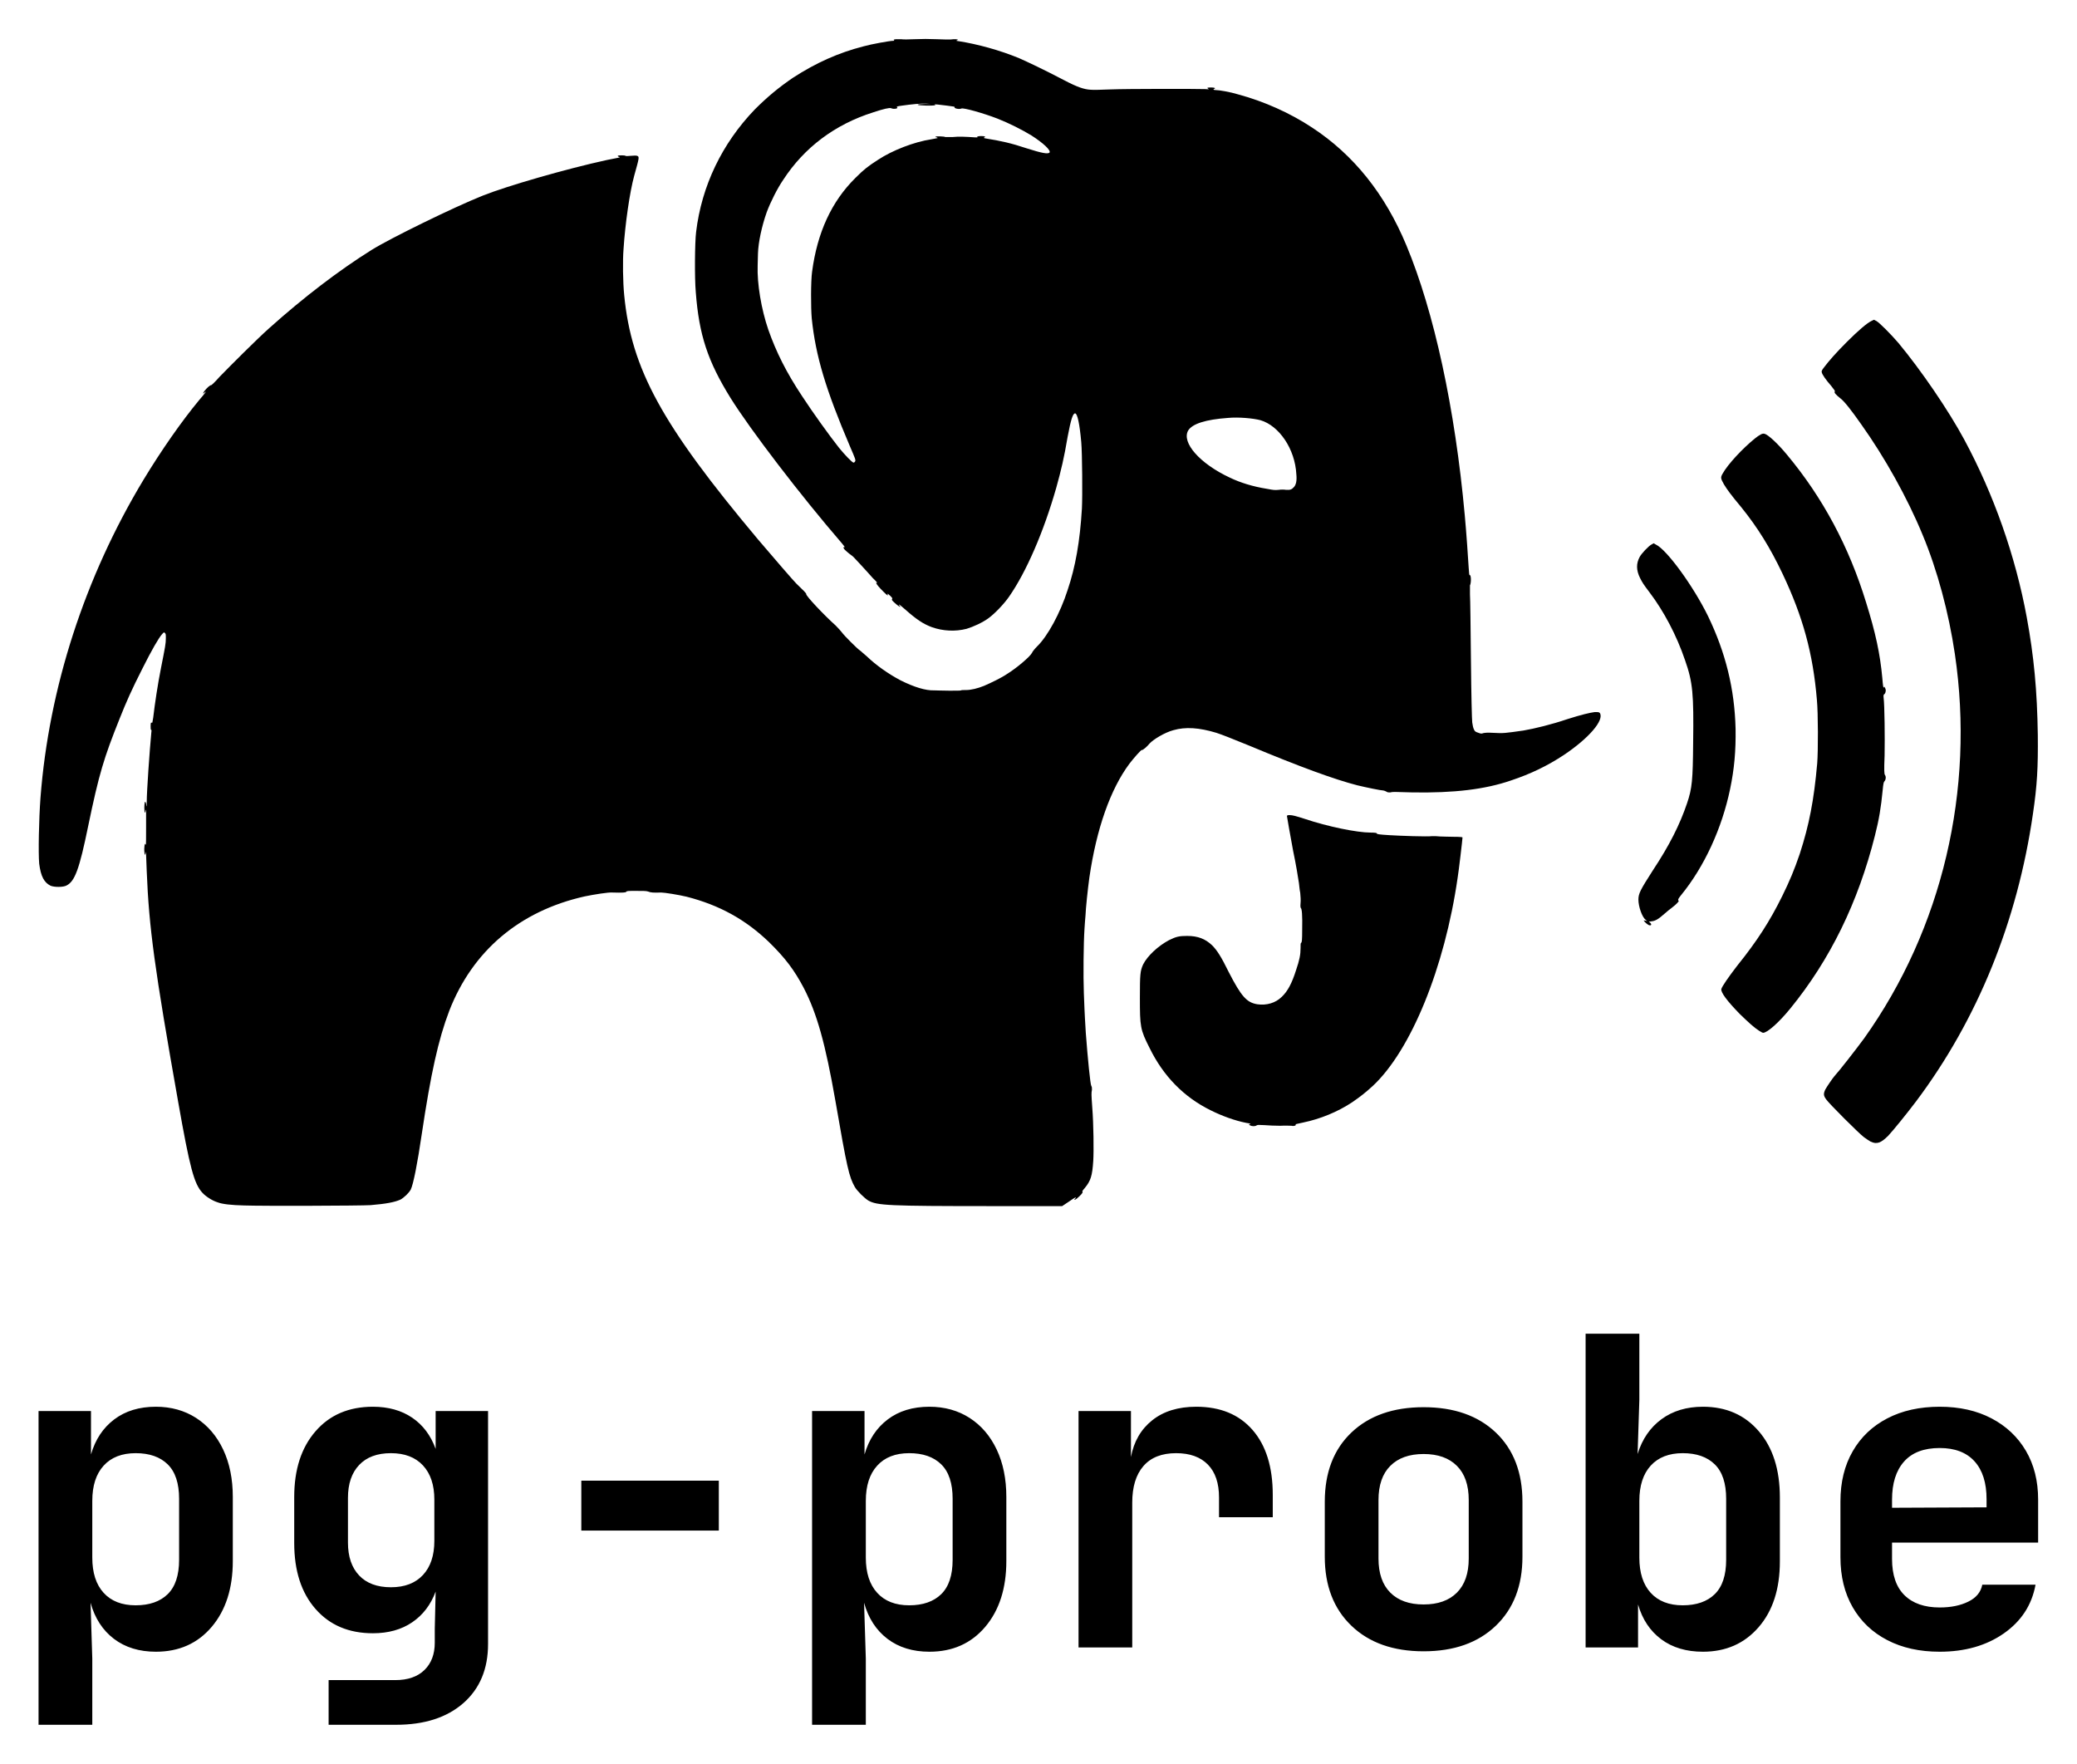
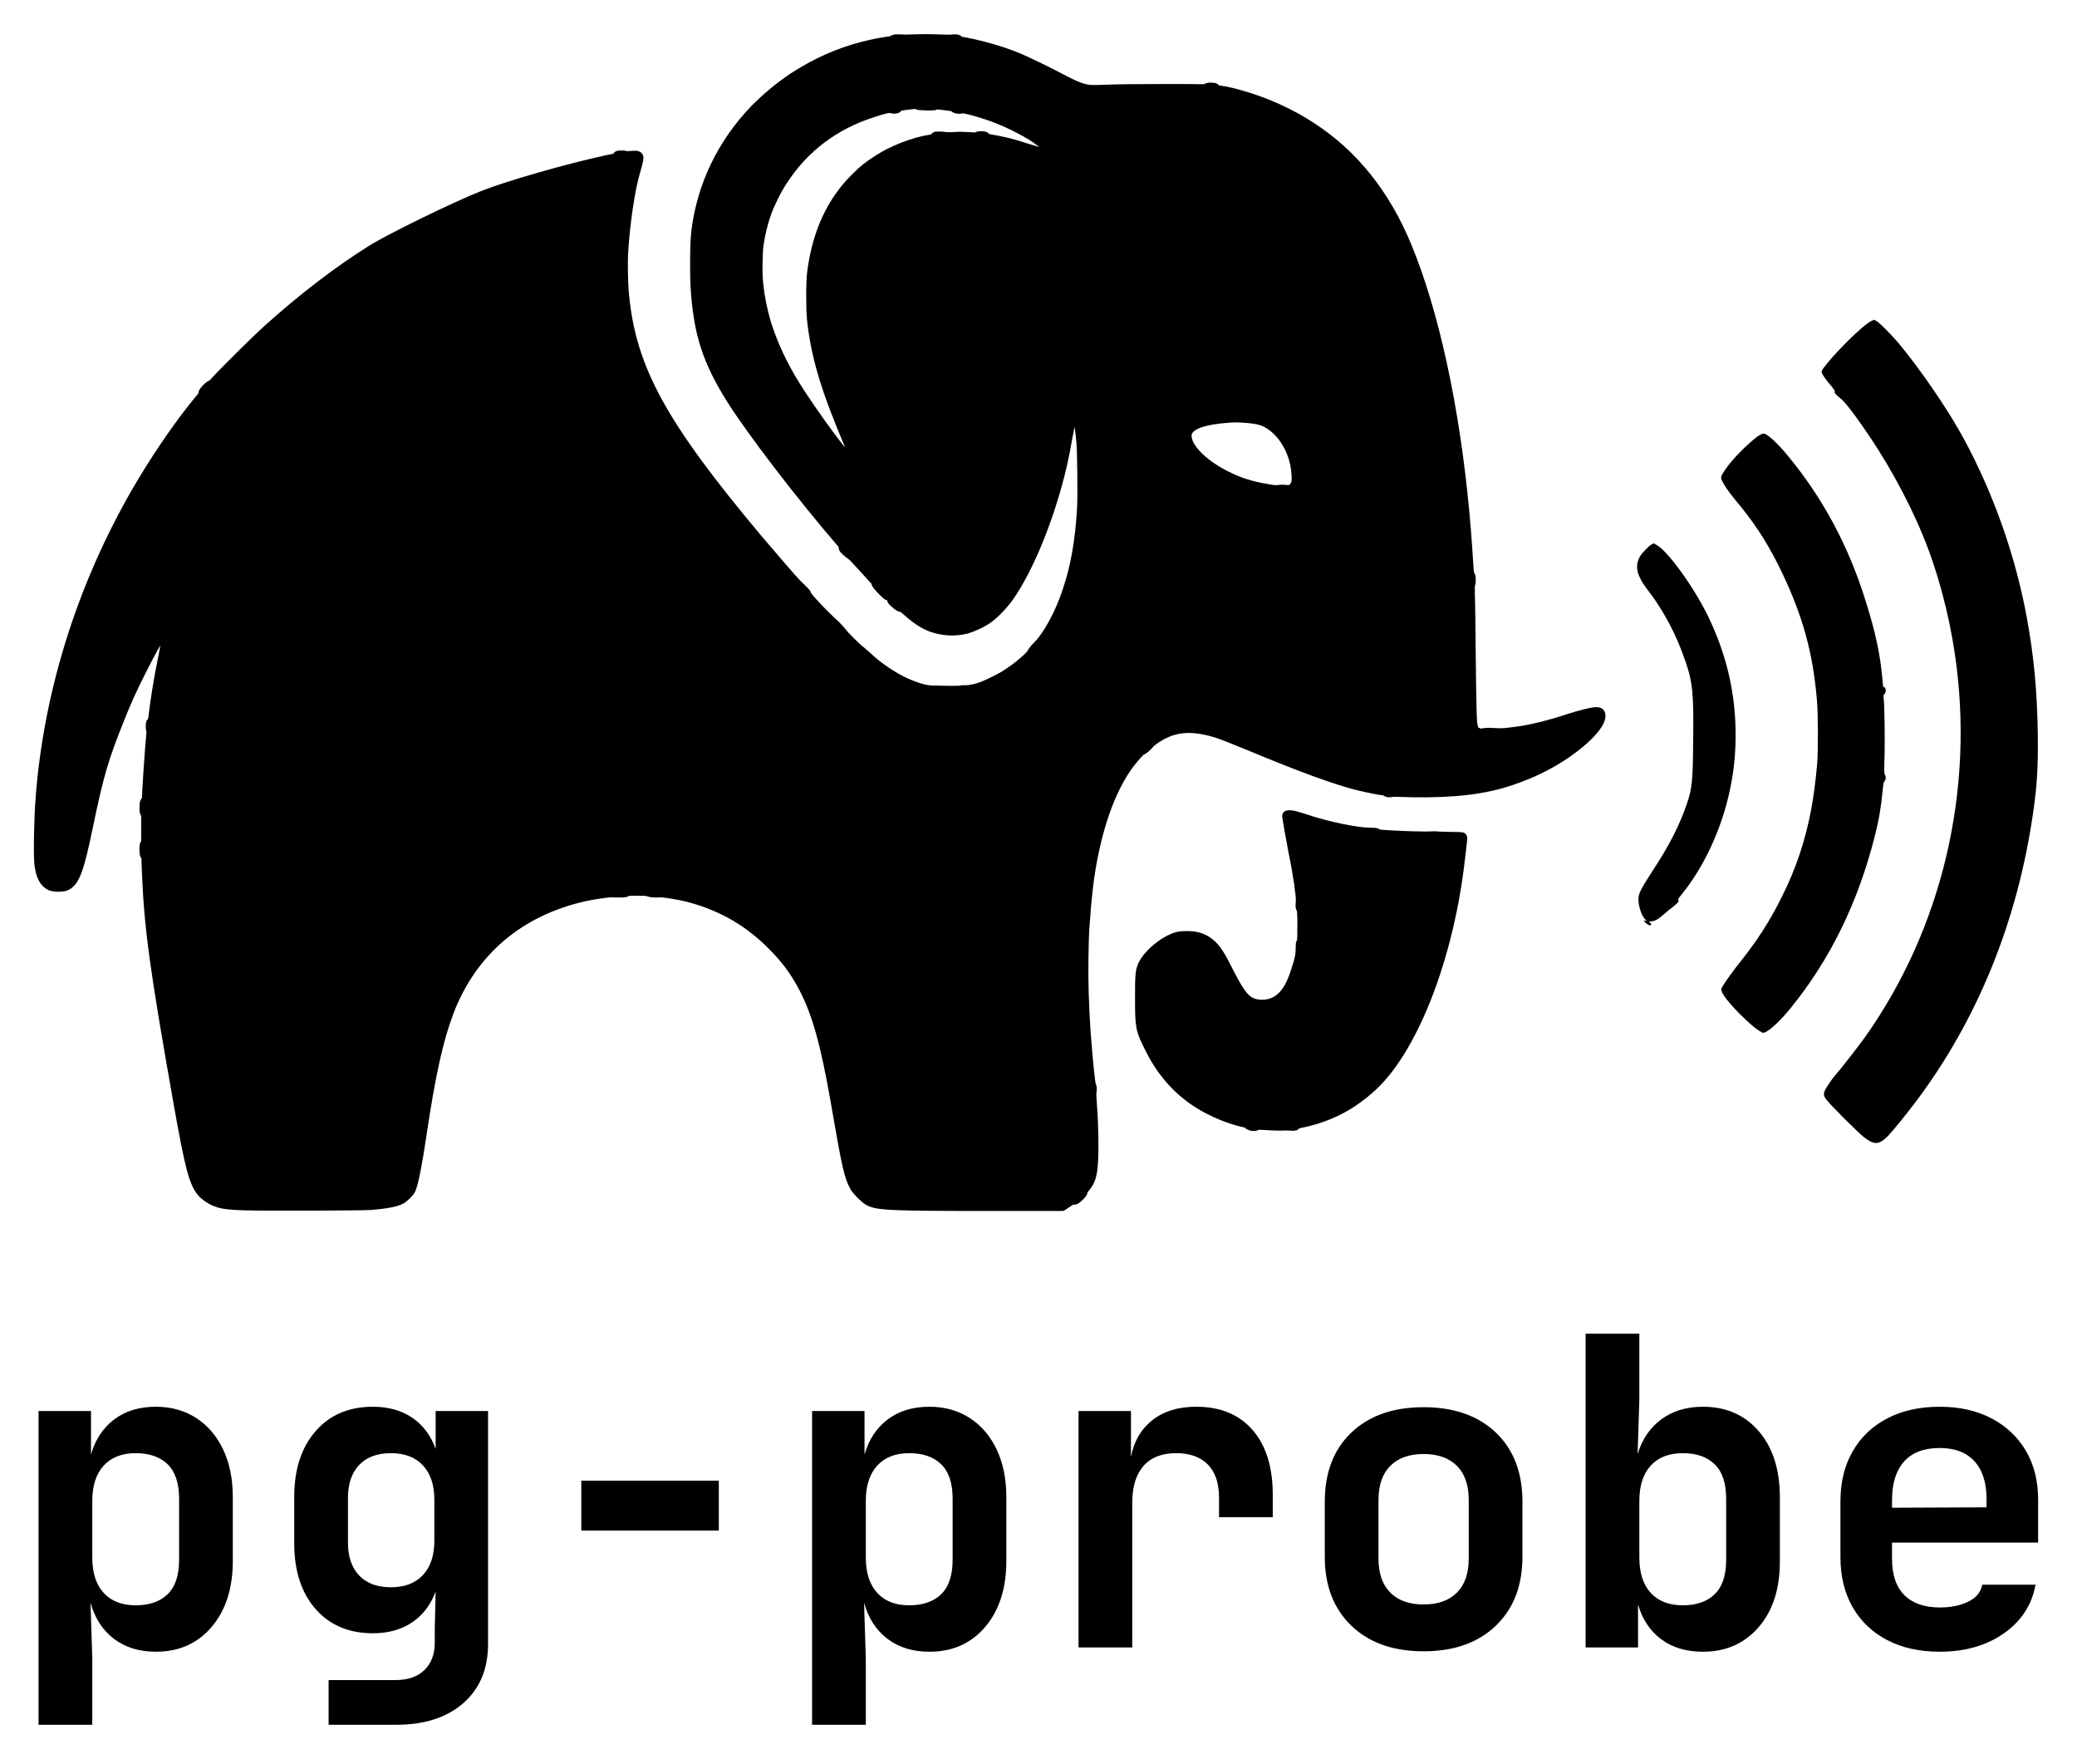
<svg xmlns="http://www.w3.org/2000/svg" viewBox="621.7 320.2 641.2 544.4" role="img" aria-label="pg-probe">
-   <path fill="currentColor" fill-rule="evenodd" d="M697.1 692.3C693.1 692.2 690.3 691.9 688.8 691.3C687.2 690.8 685.2 689.5 684.2 688.4C681.6 685.6 680.3 680.7 676.7 660.3C669.4 619.1 667.7 606.6 667 589.2C666.9 586.9 666.8 584.6 666.8 584C666.8 582.9 666.8 582.9 666.6 583.8C666.4 584.2 666.4 584.2 666.3 583.4C666.1 581.9 666.4 579.9 666.7 581C666.8 581.1 666.8 578.7 666.8 575.6C666.8 572.5 666.8 570 666.8 570.1C666.7 570.2 666.6 570.5 666.6 570.8C666.4 571.2 666.4 571.2 666.3 570.4C666.2 569.4 666.3 567.7 666.5 567.7C666.6 567.7 666.7 567.9 666.8 568.3C666.9 569.5 667 569.4 667 567.8C667 564.4 667.9 551.8 668.4 546.5C668.5 545.8 668.5 545.5 668.4 545.5C668.2 545.5 668.2 545.1 668.2 544.4C668.2 543.3 668.3 543.1 668.6 543.3C668.7 543.5 668.8 543 669 541.7C669.5 537.4 670.4 531.4 671.4 526.4C672.7 519.8 672.9 518.9 672.9 517.2C672.9 516.1 672.9 515.8 672.6 515.6C672.4 515.3 672.3 515.3 671.7 516C670.7 517.1 668.5 520.9 665.6 526.7C662.4 533 660.7 536.8 658.6 542.1C653.8 554.1 652.3 558.9 648.9 575.3C646.2 588.5 644.8 592.2 642.3 593.5C641.3 594.1 638.5 594.1 637.3 593.6C635.3 592.6 634.3 590.7 633.8 586.8C633.5 583.6 633.7 573.1 634.2 566.4C636.8 532.6 647.8 498.5 666 468.3C671.5 459.2 677.8 450.2 683.1 443.8C685.1 441.5 685.7 440.6 684.8 441.4C684.3 441.9 684.3 441.6 684.8 440.9C685.6 439.9 686.6 439 686.9 439.1C687 439.1 688 438.2 689.5 436.5C692.9 433 700.9 425 704.7 421.6C715.4 412 726.4 403.6 736.5 397.3C742.3 393.7 761.7 384.2 770.7 380.6C778.2 377.6 796.6 372.3 809 369.6C811.2 369.2 812.9 368.8 813 368.8C813 368.7 812.9 368.6 812.7 368.6C812.5 368.5 812.4 368.4 812.4 368.3C812.6 368.1 814.6 368.1 814.8 368.3C814.9 368.4 815.5 368.4 816.4 368.3C817.5 368.2 818.1 368.2 818.4 368.3C819.1 368.6 819.1 368.7 817.5 374.4C816.1 379.5 814.7 389.3 814.2 397C813.9 400.6 814 407.3 814.4 411.3C816.6 434.1 826 451.3 855.7 486.7C860.8 492.7 866.6 499.4 867.5 500.3C869.8 502.5 870.7 503.4 870.6 503.6C870.4 504 875.9 509.9 879.7 513.3C880.4 514 881.3 515 881.6 515.4C882.2 516.3 886.4 520.5 887.2 521C887.4 521.1 888.3 522 889.3 522.8C892.2 525.6 896.1 528.3 899.7 530.2C903.9 532.3 907.5 533.4 910.1 533.3C910.7 533.3 912.8 533.4 914.8 533.4C916.8 533.4 918.4 533.4 918.4 533.3C918.5 533.2 919.1 533.2 919.9 533.2C921.5 533.2 923.5 532.7 925.5 531.9C927.6 531 930.9 529.4 932.5 528.3C935.6 526.4 939.8 522.8 940.3 521.7C940.4 521.4 941.1 520.5 941.9 519.7C945.1 516.6 949 509.5 951.3 502.3C953.7 495.2 955.1 487.3 955.7 477.2C955.9 473.4 955.8 460 955.5 456.7C955 451 954.3 447.8 953.6 447.8C952.9 447.8 952.3 449.7 951.3 455C950.2 461.5 949.3 465.3 947.8 470.7C943.9 484.4 938.5 496.8 933.2 504.4C931.6 506.7 928.8 509.6 926.9 511C925 512.4 922.1 513.7 920.1 514.3C916.6 515.2 912.8 515 909.4 513.8C906.7 512.8 904.6 511.4 901 508.2C900 507.3 899.2 506.7 899.2 506.8C899.2 506.8 899.3 507 899.4 507.2C900 507.8 899.5 507.6 898.6 506.9C897.2 505.7 896.9 505.4 897.1 505.1C897.3 504.9 897.1 504.7 896.5 504.1C895.8 503.5 895.7 503.3 895.7 503.6C895.8 503.8 895.8 504 895.7 504C895.6 504 893.5 502 892.8 501.1C892.1 500.2 892 500 892.5 500.1C892.6 500.2 892.1 499.5 891.2 498.7C890.4 497.8 888.7 495.9 887.3 494.4C886 493 884.9 491.8 884.8 491.8C884.6 491.7 883.2 490.6 882.5 489.9C882 489.4 881.9 488.9 882.5 489.1C882.6 489.2 882.2 488.6 881.6 487.9C868.9 473.2 853.3 452.8 847.2 443C840.2 431.7 837.5 423.6 836.5 410.4C836.1 406 836.2 394.9 836.6 391.8C838.3 377.6 844.6 364.5 854.7 354C858.6 350.1 862.1 347.2 866.5 344.2C873.6 339.6 880.5 336.5 888.3 334.5C890.8 333.8 896.4 332.8 897.4 332.8C897.8 332.8 897.8 332.8 897.7 332.6C897.5 332.4 897.6 332.4 898.3 332.3C898.7 332.3 899.5 332.3 899.9 332.3C900.4 332.4 902.2 332.4 904.1 332.3C906.4 332.2 908.4 332.2 910.8 332.3C912.7 332.4 914.6 332.4 915.1 332.4C915.6 332.3 916.3 332.3 916.8 332.3C917.5 332.4 917.6 332.5 917.2 332.6C916.8 332.8 916.8 332.8 917.6 332.9C923.4 333.8 930.4 335.7 936.4 338.2C939.1 339.4 943.8 341.6 950.3 345C954.3 347.1 956.4 347.8 958.4 347.9C959.1 348 961.9 347.9 964.6 347.8C969.5 347.6 991 347.6 993.7 347.7C994.9 347.8 995 347.8 994.7 347.6C994.2 347.3 994.4 347.2 995.6 347.2C996.6 347.2 997.1 347.4 996.6 347.6C996.1 347.8 996.3 348 997 348C998.1 348 1001.5 348.6 1003.8 349.3C1012 351.5 1020 355.1 1026.8 359.6C1039.6 368 1049.3 380.1 1055.9 396C1064.4 416.4 1070.9 446.2 1073.9 479.3C1074.4 484.7 1074.9 492.1 1075.1 495.4C1075.2 497.3 1075.3 497.8 1075.4 497.7C1075.9 497.6 1075.9 500.2 1075.5 500.9C1075.5 501 1075.5 502.3 1075.5 503.6C1075.6 505 1075.7 514.1 1075.8 524C1075.9 535.1 1076.1 542.4 1076.2 543.2C1076.3 544 1076.5 544.9 1076.7 545.3C1077 546 1077.2 546.1 1078.1 546.4C1078.9 546.7 1079.1 546.7 1079.6 546.5C1080.1 546.4 1080.9 546.3 1082.4 546.4C1086 546.6 1086.3 546.5 1092 545.7C1095.5 545.1 1100.8 543.8 1105.5 542.2C1109.9 540.8 1112.5 540.2 1114 540C1115.2 540 1115.3 540 1115.6 540.3C1117 542.5 1112.2 548.1 1104.4 553.3C1099.4 556.6 1094.2 559.1 1088.2 561.1C1080.1 563.9 1070.5 565 1057.8 564.8C1051.5 564.6 1051.8 564.6 1050.9 564.8C1050.3 564.8 1050 564.8 1049.6 564.5C1049.2 564.3 1048.8 564.2 1048.7 564.2C1048 564.2 1043.6 563.3 1040.7 562.6C1033.7 560.8 1023 556.9 1007.2 550.3C1001.3 547.9 999.3 547.1 997.2 546.4C991.9 544.8 987.7 544.5 983.9 545.6C981.3 546.3 977.8 548.4 976.6 549.7C975.9 550.6 974.4 551.9 974.2 551.7C974 551.6 971.7 554.2 970.4 555.9C964.5 563.8 960.2 576 958 591.1C957.5 594.8 956.9 600.4 956.8 602.9C956.7 603.7 956.6 605.5 956.5 606.9C956.2 611.3 956.1 621.5 956.3 626.7C956.6 634.9 956.7 635.3 956.9 639C957.5 647 958.3 655 958.6 655.4C958.8 655.7 958.8 656 958.8 656.6C958.6 657.6 958.6 657.9 958.9 662.1C959.3 667.1 959.4 675.5 959.2 678.6C958.9 683.2 958.4 684.7 956.6 686.9C955.9 687.7 955.7 688 955.9 688.1C956.1 688.3 955.3 689.2 954.1 690.2C953.4 690.7 953.1 690.7 953.6 690.2C954.2 689.5 953.7 689.7 951.7 691.1L949.6 692.5L927.8 692.5C895.9 692.5 892.5 692.3 889.8 690.8C888.6 690.1 886.3 687.8 885.6 686.6C883.8 683.4 883.2 680.8 879.6 660C876.5 642.3 873.9 633 869.8 625.1C866.9 619.6 864.1 615.9 859.1 611C851.8 604 843.8 599.6 833.7 597C831.2 596.4 826.8 595.7 825.8 595.7C823.4 595.8 822.5 595.7 821.8 595.4C821.2 595.2 820.4 595.2 818.1 595.2C815.5 595.2 815.2 595.2 815 595.5C814.9 595.7 814 595.8 810.7 595.7C809.5 595.6 805.1 596.3 802.2 596.9C782.1 601.4 767.6 613.7 760.4 632.2C757 641.1 754.7 651.6 751.9 670.3C750.6 679.2 749.3 685.8 748.5 687.4C747.9 688.5 746.4 689.9 745.3 690.5C743.5 691.3 740.9 691.8 736.1 692.2C733 692.4 702.4 692.5 697.1 692.3ZM1007.7 667.6L1007.2 667.4L1007.6 667.2C1007.9 667.1 1007.7 667 1006.4 666.8C1002.9 666.1 999 664.7 995.4 662.9C987.1 658.8 980.8 652.3 976.6 643.7C973.7 638 973.6 637.1 973.6 628.2C973.6 620.9 973.7 619.9 974.6 617.9C975.9 615.3 979.2 612.2 982.6 610.4C984.8 609.3 985.8 609.1 988.2 609.1C991.5 609.1 993.8 610 995.9 612C997.4 613.5 998.7 615.5 1001 620.2C1004.9 627.8 1006.6 629.7 1009.9 630.2C1012.7 630.6 1015.5 629.8 1017.4 627.9C1019.2 626.2 1020.5 623.8 1021.8 619.7C1022.9 616.5 1023.2 614.8 1023.2 612.9C1023.2 611.7 1023.2 611.3 1023.4 611.2C1023.6 611.1 1023.7 610.5 1023.7 607.2C1023.8 602.7 1023.6 600.7 1023.3 600.5C1023.2 600.4 1023.1 600 1023.2 599C1023.3 598.1 1023.2 596.9 1023.1 595.8C1022.9 594.9 1022.8 593.5 1022.7 592.8C1022.4 590.8 1021.8 587.1 1020.9 582.8C1020.1 578.4 1019 572.4 1019 572.1C1019 571.9 1019.2 571.8 1019.8 571.8C1020.7 571.8 1021.8 572.1 1024.6 573C1031.4 575.3 1040.6 577.2 1044.8 577.2C1046.1 577.2 1046.7 577.3 1046.7 577.4C1046.7 577.7 1047.4 577.8 1050.7 578C1053.9 578.2 1062.3 578.5 1063.8 578.3C1064.5 578.3 1065.6 578.3 1066.3 578.4C1067 578.4 1068.8 578.5 1070.4 578.5C1072.5 578.5 1073.2 578.6 1073.2 578.7C1073.2 579.2 1072 589.4 1071.7 591.1C1067.7 618.9 1057.3 644.4 1045.5 655.4C1043.2 657.5 1041.8 658.6 1039.2 660.4C1034.7 663.4 1029.3 665.6 1024 666.7C1021.7 667.2 1021.6 667.2 1021.7 667.3C1021.9 667.6 1021.2 667.9 1020.4 667.7C1020.1 667.7 1018.5 667.6 1016.9 667.7C1015.4 667.7 1013.2 667.6 1012 667.5C1010.3 667.4 1009.9 667.4 1009.6 667.6C1009.2 667.9 1008.2 667.9 1007.7 667.6ZM1016.5 471.4C1017.1 471.3 1018 471.3 1018.7 471.4C1020 471.5 1020.5 471.3 1021.2 470.5C1021.8 469.8 1022.1 468.6 1021.9 466.6C1021.5 458.8 1016.6 451.6 1010.8 449.9C1008.5 449.3 1004 448.9 1000.8 449.2C993.9 449.7 989.8 451 988.5 453.1C986.4 456.8 992.1 463.3 1001.3 467.6C1004.6 469.2 1008.5 470.4 1012.9 471.1C1015 471.5 1015.2 471.5 1016.5 471.4ZM885.7 462.6C885.9 462.2 885.7 461.7 884.1 458C876.6 440.4 873.5 430.1 872.3 418.5C872 415.2 872 406.9 872.4 404.1C874 392 878.4 382.4 885.8 375.1C888.5 372.4 889.7 371.5 892.8 369.5C897.2 366.6 903.9 364 909.2 363.2C909.9 363.1 910.6 362.9 910.8 362.9L911.2 362.8L910.9 362.6C910.6 362.6 910.5 362.5 910.5 362.4C910.7 362.2 913.4 362.3 913.5 362.5C913.5 362.5 914.5 362.5 915.8 362.5C917.7 362.3 919.7 362.4 922.7 362.6C923.3 362.6 923.7 362.6 923.5 362.6C923.1 362.4 923.6 362.2 924.6 362.2C925.7 362.2 926.1 362.4 925.6 362.6C925.3 362.8 925.4 362.8 925.8 362.9C930.8 363.7 933.9 364.4 938.7 366C943.4 367.5 945.2 367.8 945.7 367.3C946.2 366.6 943.7 364.3 940.1 362C937.3 360.3 933.4 358.3 929.6 356.8C925.2 355.1 919.1 353.4 918.5 353.7C917.9 354 916.2 353.7 916.4 353.3C916.5 353.1 916.2 353.1 914 352.8C911.8 352.5 909.8 352.3 910.3 352.5C911.2 352.8 908.2 352.9 905.9 352.7C904.3 352.6 904.9 352.3 907.2 352.3L909.2 352.3L907.7 352.2C905.9 352.1 903 352.4 900.2 352.8C898.7 353 898.4 353.1 898.6 353.3C899.2 353.7 897.6 354 896.8 353.6C896.3 353.4 894.5 353.8 891.2 354.9C879.5 358.6 870 365.7 863.5 375.7C861.7 378.3 859.5 382.7 858.4 385.7C856.9 389.9 855.8 395 855.7 398.4C855.7 399.4 855.6 401.1 855.6 402.2C855.4 407.7 856.7 415.6 858.9 422C861.3 428.8 864.4 435.1 869.4 442.6C872.6 447.5 877.7 454.6 880.7 458.4C882.4 460.5 884.8 463 885.2 463C885.4 463 885.6 462.8 885.7 462.6Z" />
+   <path fill="currentColor" stroke="currentColor" stroke-width="3" stroke-linejoin="round" fill-rule="evenodd" d="M697.1 692.3C693.1 692.2 690.3 691.9 688.8 691.3C687.2 690.8 685.2 689.5 684.2 688.4C681.6 685.6 680.3 680.7 676.7 660.3C669.4 619.1 667.7 606.6 667 589.2C666.9 586.9 666.8 584.6 666.8 584C666.8 582.9 666.8 582.9 666.6 583.8C666.4 584.2 666.4 584.2 666.3 583.4C666.1 581.9 666.4 579.9 666.7 581C666.8 581.1 666.8 578.7 666.8 575.6C666.8 572.5 666.8 570 666.8 570.1C666.7 570.2 666.6 570.5 666.6 570.8C666.4 571.2 666.4 571.2 666.3 570.4C666.2 569.4 666.3 567.7 666.5 567.7C666.6 567.7 666.7 567.9 666.8 568.3C666.9 569.5 667 569.4 667 567.8C667 564.4 667.9 551.8 668.4 546.5C668.5 545.8 668.5 545.5 668.4 545.5C668.2 545.5 668.2 545.1 668.2 544.4C668.2 543.3 668.3 543.1 668.6 543.3C668.7 543.5 668.8 543 669 541.7C669.5 537.4 670.4 531.4 671.4 526.4C672.7 519.8 672.9 518.9 672.9 517.2C672.9 516.1 672.9 515.8 672.6 515.6C672.4 515.3 672.3 515.3 671.7 516C670.7 517.1 668.5 520.9 665.6 526.7C662.4 533 660.7 536.8 658.6 542.1C653.8 554.1 652.3 558.9 648.9 575.3C646.2 588.5 644.8 592.2 642.3 593.5C641.3 594.1 638.5 594.1 637.3 593.6C635.3 592.6 634.3 590.7 633.8 586.8C633.5 583.6 633.7 573.1 634.2 566.4C636.8 532.6 647.8 498.5 666 468.3C671.5 459.2 677.8 450.2 683.1 443.8C685.1 441.5 685.7 440.6 684.8 441.4C684.3 441.9 684.3 441.6 684.8 440.9C685.6 439.9 686.6 439 686.9 439.1C687 439.1 688 438.2 689.5 436.5C692.9 433 700.9 425 704.7 421.6C715.4 412 726.4 403.6 736.5 397.3C742.3 393.7 761.7 384.2 770.7 380.6C778.2 377.6 796.6 372.3 809 369.6C811.2 369.2 812.9 368.8 813 368.8C813 368.7 812.9 368.6 812.7 368.6C812.5 368.5 812.4 368.4 812.4 368.3C812.6 368.1 814.6 368.1 814.8 368.3C814.9 368.4 815.5 368.4 816.4 368.3C817.5 368.2 818.1 368.2 818.4 368.3C819.1 368.6 819.1 368.7 817.5 374.4C816.1 379.5 814.7 389.3 814.2 397C813.9 400.6 814 407.3 814.4 411.3C816.6 434.1 826 451.3 855.7 486.7C860.8 492.7 866.6 499.4 867.5 500.3C869.8 502.5 870.7 503.4 870.6 503.6C870.4 504 875.9 509.9 879.7 513.3C880.4 514 881.3 515 881.6 515.4C882.2 516.3 886.4 520.5 887.2 521C887.4 521.1 888.3 522 889.3 522.8C892.2 525.6 896.1 528.3 899.7 530.2C903.9 532.3 907.5 533.4 910.1 533.3C910.7 533.3 912.8 533.4 914.8 533.4C916.8 533.4 918.4 533.4 918.4 533.3C918.5 533.2 919.1 533.2 919.9 533.2C921.5 533.2 923.5 532.7 925.5 531.9C927.6 531 930.9 529.4 932.5 528.3C935.6 526.4 939.8 522.8 940.3 521.7C940.4 521.4 941.1 520.5 941.9 519.7C945.1 516.6 949 509.5 951.3 502.3C953.7 495.2 955.1 487.3 955.7 477.2C955.9 473.4 955.8 460 955.5 456.7C955 451 954.3 447.8 953.6 447.8C952.9 447.8 952.3 449.7 951.3 455C950.2 461.5 949.3 465.3 947.8 470.7C943.9 484.4 938.5 496.8 933.2 504.4C931.6 506.7 928.8 509.6 926.9 511C925 512.4 922.1 513.7 920.1 514.3C916.6 515.2 912.8 515 909.4 513.8C906.7 512.8 904.6 511.4 901 508.2C900 507.3 899.2 506.7 899.2 506.8C899.2 506.8 899.3 507 899.4 507.2C900 507.8 899.5 507.6 898.6 506.9C897.2 505.7 896.9 505.4 897.1 505.1C897.3 504.9 897.1 504.7 896.5 504.1C895.8 503.5 895.7 503.3 895.7 503.6C895.8 503.8 895.8 504 895.7 504C895.6 504 893.5 502 892.8 501.1C892.1 500.2 892 500 892.5 500.1C892.6 500.2 892.1 499.5 891.2 498.7C890.4 497.8 888.7 495.9 887.3 494.4C886 493 884.9 491.8 884.8 491.8C884.6 491.7 883.2 490.6 882.5 489.9C882 489.4 881.9 488.9 882.5 489.1C882.6 489.2 882.2 488.6 881.6 487.9C868.9 473.2 853.3 452.8 847.2 443C840.2 431.7 837.5 423.6 836.5 410.4C836.1 406 836.2 394.9 836.6 391.8C838.3 377.6 844.6 364.5 854.7 354C858.6 350.1 862.1 347.2 866.5 344.2C873.6 339.6 880.5 336.5 888.3 334.5C890.8 333.8 896.4 332.8 897.4 332.8C897.8 332.8 897.8 332.8 897.7 332.6C897.5 332.4 897.6 332.4 898.3 332.3C898.7 332.3 899.5 332.3 899.9 332.3C900.4 332.4 902.2 332.4 904.1 332.3C906.4 332.2 908.4 332.2 910.8 332.3C912.7 332.4 914.6 332.4 915.1 332.4C915.6 332.3 916.3 332.3 916.8 332.3C917.5 332.4 917.6 332.5 917.2 332.6C916.8 332.8 916.8 332.8 917.6 332.9C923.4 333.8 930.4 335.7 936.4 338.2C939.1 339.4 943.8 341.6 950.3 345C954.3 347.1 956.4 347.8 958.4 347.9C959.1 348 961.9 347.9 964.6 347.8C969.5 347.6 991 347.6 993.7 347.7C994.9 347.8 995 347.8 994.7 347.6C994.2 347.3 994.4 347.2 995.6 347.2C996.6 347.2 997.1 347.4 996.6 347.6C996.1 347.8 996.3 348 997 348C998.1 348 1001.5 348.6 1003.8 349.3C1012 351.5 1020 355.1 1026.8 359.6C1039.6 368 1049.3 380.1 1055.9 396C1064.4 416.4 1070.9 446.2 1073.9 479.3C1074.4 484.7 1074.9 492.1 1075.1 495.4C1075.2 497.3 1075.3 497.8 1075.4 497.7C1075.9 497.6 1075.9 500.2 1075.5 500.9C1075.5 501 1075.5 502.3 1075.5 503.6C1075.6 505 1075.7 514.1 1075.8 524C1075.9 535.1 1076.1 542.4 1076.2 543.2C1076.3 544 1076.5 544.9 1076.7 545.3C1077 546 1077.2 546.1 1078.1 546.4C1078.9 546.7 1079.1 546.7 1079.6 546.5C1080.1 546.4 1080.9 546.3 1082.4 546.4C1086 546.6 1086.3 546.5 1092 545.7C1095.5 545.1 1100.8 543.8 1105.5 542.2C1109.9 540.8 1112.5 540.2 1114 540C1115.2 540 1115.3 540 1115.6 540.3C1117 542.5 1112.2 548.1 1104.4 553.3C1099.4 556.6 1094.2 559.1 1088.2 561.1C1080.1 563.9 1070.5 565 1057.8 564.8C1051.5 564.6 1051.8 564.6 1050.9 564.8C1050.3 564.8 1050 564.8 1049.6 564.5C1049.2 564.3 1048.8 564.2 1048.7 564.2C1048 564.2 1043.6 563.3 1040.7 562.6C1033.7 560.8 1023 556.9 1007.2 550.3C1001.3 547.9 999.3 547.1 997.2 546.4C991.9 544.8 987.7 544.5 983.9 545.6C981.3 546.3 977.8 548.4 976.6 549.7C975.9 550.6 974.4 551.9 974.2 551.7C974 551.6 971.7 554.2 970.4 555.9C964.5 563.8 960.2 576 958 591.1C957.5 594.8 956.9 600.4 956.8 602.9C956.7 603.7 956.6 605.5 956.5 606.9C956.2 611.3 956.1 621.5 956.3 626.7C956.6 634.9 956.7 635.3 956.9 639C957.5 647 958.3 655 958.6 655.4C958.8 655.7 958.8 656 958.8 656.6C958.6 657.6 958.6 657.9 958.9 662.1C959.3 667.1 959.4 675.5 959.2 678.6C958.9 683.2 958.4 684.7 956.6 686.9C955.9 687.7 955.7 688 955.9 688.1C956.1 688.3 955.3 689.2 954.1 690.2C953.4 690.7 953.1 690.7 953.6 690.2C954.2 689.5 953.7 689.7 951.7 691.1L949.6 692.5L927.8 692.5C895.9 692.5 892.5 692.3 889.8 690.8C888.6 690.1 886.3 687.8 885.6 686.6C883.8 683.4 883.2 680.8 879.6 660C876.5 642.3 873.9 633 869.8 625.1C866.9 619.6 864.1 615.9 859.1 611C851.8 604 843.8 599.6 833.7 597C831.2 596.4 826.8 595.7 825.8 595.7C823.4 595.8 822.5 595.7 821.8 595.4C821.2 595.2 820.4 595.2 818.1 595.2C815.5 595.2 815.2 595.2 815 595.5C814.9 595.7 814 595.8 810.7 595.7C809.5 595.6 805.1 596.3 802.2 596.9C782.1 601.4 767.6 613.7 760.4 632.2C757 641.1 754.7 651.6 751.9 670.3C750.6 679.2 749.3 685.8 748.5 687.4C747.9 688.5 746.4 689.9 745.3 690.5C743.5 691.3 740.9 691.8 736.1 692.2C733 692.4 702.4 692.5 697.1 692.3ZM1007.7 667.6L1007.2 667.4L1007.6 667.2C1007.9 667.1 1007.7 667 1006.4 666.8C1002.9 666.1 999 664.7 995.4 662.9C987.1 658.8 980.8 652.3 976.6 643.7C973.7 638 973.6 637.1 973.6 628.2C973.6 620.9 973.7 619.9 974.6 617.9C975.9 615.3 979.2 612.2 982.6 610.4C984.8 609.3 985.8 609.1 988.2 609.1C991.5 609.1 993.8 610 995.9 612C997.4 613.5 998.7 615.5 1001 620.2C1004.9 627.8 1006.6 629.7 1009.9 630.2C1012.7 630.6 1015.5 629.8 1017.4 627.9C1019.2 626.2 1020.5 623.8 1021.8 619.7C1022.9 616.5 1023.2 614.8 1023.2 612.9C1023.2 611.7 1023.2 611.3 1023.4 611.2C1023.6 611.1 1023.7 610.5 1023.7 607.2C1023.8 602.7 1023.6 600.7 1023.3 600.5C1023.2 600.4 1023.1 600 1023.2 599C1023.3 598.1 1023.2 596.9 1023.1 595.8C1022.9 594.9 1022.8 593.5 1022.7 592.8C1022.4 590.8 1021.8 587.1 1020.9 582.8C1020.1 578.4 1019 572.4 1019 572.1C1019 571.9 1019.2 571.8 1019.8 571.8C1020.7 571.8 1021.8 572.1 1024.6 573C1031.4 575.3 1040.6 577.2 1044.8 577.2C1046.1 577.2 1046.7 577.3 1046.7 577.4C1046.7 577.7 1047.4 577.8 1050.7 578C1053.9 578.2 1062.3 578.5 1063.8 578.3C1064.5 578.3 1065.6 578.3 1066.3 578.4C1067 578.4 1068.8 578.5 1070.4 578.5C1072.5 578.5 1073.2 578.6 1073.2 578.7C1073.2 579.2 1072 589.4 1071.7 591.1C1067.7 618.9 1057.3 644.4 1045.5 655.4C1043.2 657.5 1041.8 658.6 1039.2 660.4C1034.7 663.4 1029.3 665.6 1024 666.7C1021.7 667.2 1021.6 667.2 1021.7 667.3C1021.9 667.6 1021.2 667.9 1020.4 667.7C1020.1 667.7 1018.5 667.6 1016.9 667.7C1015.4 667.7 1013.2 667.6 1012 667.5C1010.3 667.4 1009.9 667.4 1009.6 667.6C1009.2 667.9 1008.2 667.9 1007.7 667.6ZM1016.5 471.4C1017.1 471.3 1018 471.3 1018.7 471.4C1020 471.5 1020.5 471.3 1021.2 470.5C1021.8 469.8 1022.1 468.6 1021.9 466.6C1021.5 458.8 1016.6 451.6 1010.8 449.9C1008.5 449.3 1004 448.9 1000.8 449.2C993.9 449.7 989.8 451 988.5 453.1C986.4 456.8 992.1 463.3 1001.3 467.6C1004.6 469.2 1008.5 470.4 1012.9 471.1C1015 471.5 1015.2 471.5 1016.5 471.4ZM885.7 462.6C885.9 462.2 885.7 461.7 884.1 458C876.6 440.4 873.5 430.1 872.3 418.5C872 415.2 872 406.9 872.4 404.1C874 392 878.4 382.4 885.8 375.1C888.5 372.4 889.7 371.5 892.8 369.5C897.2 366.6 903.9 364 909.2 363.2C909.9 363.1 910.6 362.9 910.8 362.9L911.2 362.8L910.9 362.6C910.6 362.6 910.5 362.5 910.5 362.4C910.7 362.2 913.4 362.3 913.5 362.5C913.5 362.5 914.5 362.5 915.8 362.5C917.7 362.3 919.7 362.4 922.7 362.6C923.3 362.6 923.7 362.6 923.5 362.6C923.1 362.4 923.6 362.2 924.6 362.2C925.7 362.2 926.1 362.4 925.6 362.6C925.3 362.8 925.4 362.8 925.8 362.9C930.8 363.7 933.9 364.4 938.7 366C943.4 367.5 945.2 367.8 945.7 367.3C946.2 366.6 943.7 364.3 940.1 362C937.3 360.3 933.4 358.3 929.6 356.8C925.2 355.1 919.1 353.4 918.5 353.7C917.9 354 916.2 353.7 916.4 353.3C916.5 353.1 916.2 353.1 914 352.8C911.8 352.5 909.8 352.3 910.3 352.5C911.2 352.8 908.2 352.9 905.9 352.7C904.3 352.6 904.9 352.3 907.2 352.3L909.2 352.3L907.7 352.2C905.9 352.1 903 352.4 900.2 352.8C898.7 353 898.4 353.1 898.6 353.3C899.2 353.7 897.6 354 896.8 353.6C896.3 353.4 894.5 353.8 891.2 354.9C879.5 358.6 870 365.7 863.5 375.7C861.7 378.3 859.5 382.7 858.4 385.7C856.9 389.9 855.8 395 855.7 398.4C855.7 399.4 855.6 401.1 855.6 402.2C855.4 407.7 856.7 415.6 858.9 422C861.3 428.8 864.4 435.1 869.4 442.6C872.6 447.5 877.7 454.6 880.7 458.4C882.4 460.5 884.8 463 885.2 463C885.4 463 885.6 462.8 885.7 462.6Z" />
  <path fill="currentColor" d="M1199.2 672.6C1198.8 672.4 1197.8 671.7 1197.1 671.2C1195.4 669.9 1186.5 661 1185.5 659.6C1184.6 658.4 1184.6 657.8 1185.2 656.5C1185.7 655.6 1187.4 653.1 1188 652.4C1189.4 650.9 1194.7 644.1 1197.2 640.7C1221.3 606.9 1231.4 564 1225.2 522.1C1223.3 509.3 1219.8 496.2 1215.2 485.2C1210.5 473.8 1203.5 461.3 1196.3 451.2C1193.3 446.9 1191 444 1189.9 443.2C1188.4 442 1187.9 441.4 1188.1 441.1C1188.3 440.9 1188 440.6 1187 439.3C1185.5 437.6 1184.2 435.8 1184.1 435.1C1184 434.8 1184.1 434.5 1184.8 433.6C1186.4 431.5 1188.5 429.1 1191.9 425.7C1195.3 422.3 1198.1 419.9 1199.4 419.3L1200.2 418.9L1201 419.3C1201.9 419.8 1205.5 423.4 1207.8 426.1C1214.7 434.4 1223.2 446.8 1228.1 455.9C1237.2 472.8 1243.9 491.8 1247.4 510.8C1249.6 522.8 1250.6 533.3 1250.8 547.1C1250.9 557.1 1250.6 562.6 1249.3 571.4C1244.5 604.6 1232.2 634.9 1213.2 660.2C1210.1 664.3 1206.1 669.2 1204.6 670.8C1202.4 673 1201.1 673.5 1199.2 672.6ZM1164.8 638.4C1163.1 637.3 1161.6 635.9 1158.8 633.2C1154.8 629.1 1152.9 626.5 1153.1 625.5C1153.3 624.7 1155.3 621.8 1158 618.3C1164.2 610.6 1168.1 604.5 1171.9 596.8C1174.2 592.1 1175.6 588.8 1177.3 583.8C1180.2 574.9 1181.7 567.2 1182.7 555.8C1183 552 1183 540.4 1182.6 536.2C1181.4 521.9 1178.3 510.6 1172 497.3C1168.2 489.3 1164.3 483 1159.2 476.7C1156.1 473 1154.8 471.2 1153.9 469.7C1152.9 467.9 1152.8 467.6 1153.5 466.4C1155.1 463.5 1159.7 458.6 1163.4 455.6C1164.9 454.4 1165.8 453.9 1166.4 454.1C1167.5 454.3 1170.6 457.2 1173.4 460.6C1184.4 473.8 1192.5 488.9 1197.8 506.2C1200.7 515.5 1202.1 521.9 1202.8 529.5C1203 532 1203.1 532.6 1203.3 532.4C1203.4 532.1 1203.5 532.1 1203.6 532.5C1204 533 1203.9 534 1203.5 534.4C1203.2 534.6 1203.1 534.8 1203.2 535.6C1203.5 537.8 1203.6 548.1 1203.5 553.4C1203.3 558.3 1203.4 559.1 1203.6 559.4C1204 559.9 1203.9 560.9 1203.5 561.3C1203.2 561.6 1203.1 562.1 1202.9 564.2C1202.4 569.4 1201.8 573.1 1200.5 578.2C1195.3 598.8 1186.7 616.4 1174.4 631.5C1170.9 635.8 1167.3 639 1166 639C1165.8 639 1165.3 638.7 1164.8 638.4ZM1130.3 605.5C1130.1 605.4 1129.7 605 1129.5 604.8L1129.1 604.3L1129.7 604.4L1130.2 604.5L1129.7 604.1C1128.6 603.2 1127.5 600 1127.5 597.9C1127.5 596 1128.1 594.9 1132 588.8C1137.1 581.1 1140.3 574.7 1142.5 568.2C1144.1 563.5 1144.3 561 1144.4 549.4C1144.6 534.4 1144.3 530.8 1141.9 524C1139.3 516.3 1135.3 508.8 1130.9 503C1129 500.5 1128.7 500 1128 498.6C1126.8 496.2 1126.8 494.1 1127.9 492.1C1128.5 491 1130.6 488.8 1131.5 488.3L1132.2 487.9L1132.9 488.3C1136.3 489.9 1144.5 501.2 1149 510.4C1154.4 521.6 1157.2 532.8 1157.5 545.2C1157.6 552 1157.1 557.6 1155.8 563.8C1153.3 575.8 1147.9 587.7 1140.6 596.6C1139.8 597.6 1139.7 597.9 1139.8 598.1C1140 598.3 1140 598.4 1139.7 598.7C1139.3 599.2 1138.4 600 1137.7 600.5C1137.4 600.7 1136.4 601.5 1135.5 602.3C1133.7 603.9 1132.7 604.5 1131.5 604.6L1130.7 604.7L1131.1 605C1131.9 605.7 1131.2 606.2 1130.3 605.5Z" />
  <path fill="currentColor" d="M633.6 852.6V755.76H649.79V769.16Q651.78 762.26 656.95 758.35Q662.12 754.43 669.82 754.43Q676.85 754.43 682.23 757.88Q687.6 761.33 690.59 767.63Q693.57 773.93 693.57 782.29V802.06Q693.57 814.66 687.07 822.36Q680.56 830.05 669.82 830.05Q662.12 830.05 656.88 826.08Q651.64 822.09 649.65 814.93L650.19 832.18V852.6ZM663.58 815.72Q669.95 815.72 673.47 812.28Q676.99 808.83 676.99 801.67V782.83Q676.99 775.66 673.47 772.21Q669.95 768.76 663.58 768.76Q657.21 768.76 653.7 772.61Q650.19 776.46 650.19 783.49V801Q650.19 808.03 653.7 811.88Q657.21 815.72 663.58 815.72ZM723.15 852.6V838.81H743.72Q749.55 838.81 752.74 835.69Q755.92 832.58 755.92 827.27V822.89L756.19 811.48Q753.93 817.58 748.96 820.96Q743.98 824.35 736.82 824.35Q725.67 824.35 719.11 816.85Q712.53 809.36 712.53 796.49V782.29Q712.53 769.56 719.11 762Q725.67 754.43 736.82 754.43Q743.98 754.43 748.96 757.82Q753.93 761.2 756.19 767.44V755.76H772.37V827.67Q772.37 839.21 764.75 845.91Q757.11 852.6 743.98 852.6ZM742.39 810.15Q748.75 810.15 752.27 806.37Q755.79 802.59 755.79 795.82V783.09Q755.79 776.32 752.27 772.54Q748.75 768.76 742.39 768.76Q736.02 768.76 732.57 772.41Q729.12 776.06 729.12 782.56V796.36Q729.12 802.86 732.57 806.51Q736.02 810.15 742.39 810.15ZM801.16 792.65V777.25H843.61V792.65ZM872.4 852.6V755.76H888.59V769.16Q890.58 762.26 895.75 758.35Q900.92 754.43 908.62 754.43Q915.65 754.43 921.03 757.88Q926.4 761.33 929.39 767.63Q932.37 773.93 932.37 782.29V802.06Q932.37 814.66 925.87 822.36Q919.36 830.05 908.62 830.05Q900.92 830.05 895.68 826.08Q890.44 822.09 888.45 814.93L888.99 832.18V852.6ZM902.38 815.72Q908.75 815.72 912.27 812.28Q915.79 808.83 915.79 801.67V782.83Q915.79 775.66 912.27 772.21Q908.75 768.76 902.38 768.76Q896.01 768.76 892.51 772.61Q888.99 776.46 888.99 783.49V801Q888.99 808.03 892.51 811.88Q896.01 815.72 902.38 815.72ZM954.66 828.73V755.76H970.84V769.96Q972.17 762.79 977.41 758.61Q982.65 754.43 991.01 754.43Q1002.15 754.43 1008.39 761.6Q1014.62 768.76 1014.62 781.63V788.53H998.03V782.43Q998.03 775.79 994.59 772.28Q991.14 768.76 984.78 768.76Q978.14 768.76 974.69 772.74Q971.24 776.72 971.24 784.02V828.73ZM1061.19 829.92Q1047.12 829.92 1038.9 822.03Q1030.68 814.14 1030.68 800.73V783.75Q1030.68 770.22 1038.9 762.39Q1047.12 754.57 1061.19 754.57Q1075.25 754.57 1083.48 762.39Q1091.7 770.22 1091.7 783.75V800.73Q1091.7 814.14 1083.48 822.03Q1075.25 829.92 1061.19 829.92ZM1061.19 815.46Q1067.82 815.46 1071.47 811.81Q1075.12 808.16 1075.12 801.27V783.23Q1075.12 776.32 1071.47 772.68Q1067.82 769.02 1061.19 769.02Q1054.55 769.02 1050.91 772.68Q1047.26 776.32 1047.26 783.23V801.27Q1047.26 808.16 1050.91 811.81Q1054.55 815.46 1061.19 815.46ZM1147.42 830.05Q1139.72 830.05 1134.55 826.21Q1129.38 822.36 1127.39 815.46V828.73H1111.2V731.88H1127.79V752.31L1127.25 769.02Q1129.38 762.13 1134.62 758.28Q1139.86 754.43 1147.42 754.43Q1158.17 754.43 1164.67 762Q1171.17 769.56 1171.17 782.43V802.19Q1171.17 814.93 1164.6 822.49Q1158.04 830.05 1147.42 830.05ZM1141.18 815.72Q1147.55 815.72 1151.07 812.28Q1154.59 808.83 1154.59 801.67V782.83Q1154.59 775.66 1151.07 772.21Q1147.55 768.76 1141.18 768.76Q1134.82 768.76 1131.3 772.61Q1127.79 776.46 1127.79 783.49V801Q1127.79 808.03 1131.3 811.88Q1134.82 815.72 1141.18 815.72ZM1220.52 830.05Q1211.23 830.05 1204.34 826.47Q1197.44 822.89 1193.66 816.33Q1189.87 809.75 1189.87 800.87V783.62Q1189.87 774.73 1193.66 768.17Q1197.44 761.6 1204.34 758.02Q1211.23 754.43 1220.52 754.43Q1229.67 754.43 1236.51 758.02Q1243.34 761.6 1247.12 768.03Q1250.9 774.47 1250.9 783.09V796.36H1205.8V801.39Q1205.8 808.83 1209.64 812.61Q1213.49 816.39 1220.52 816.39Q1225.7 816.39 1229.34 814.59Q1232.99 812.81 1233.66 809.36H1250.1Q1248.38 818.77 1240.29 824.41Q1232.2 830.05 1220.52 830.05ZM1205.8 783.09V785.61L1234.98 785.48V782.95Q1234.98 775.39 1231.27 771.28Q1227.55 767.17 1220.52 767.17Q1213.22 767.17 1209.51 771.35Q1205.8 775.53 1205.8 783.09Z" />
</svg>
